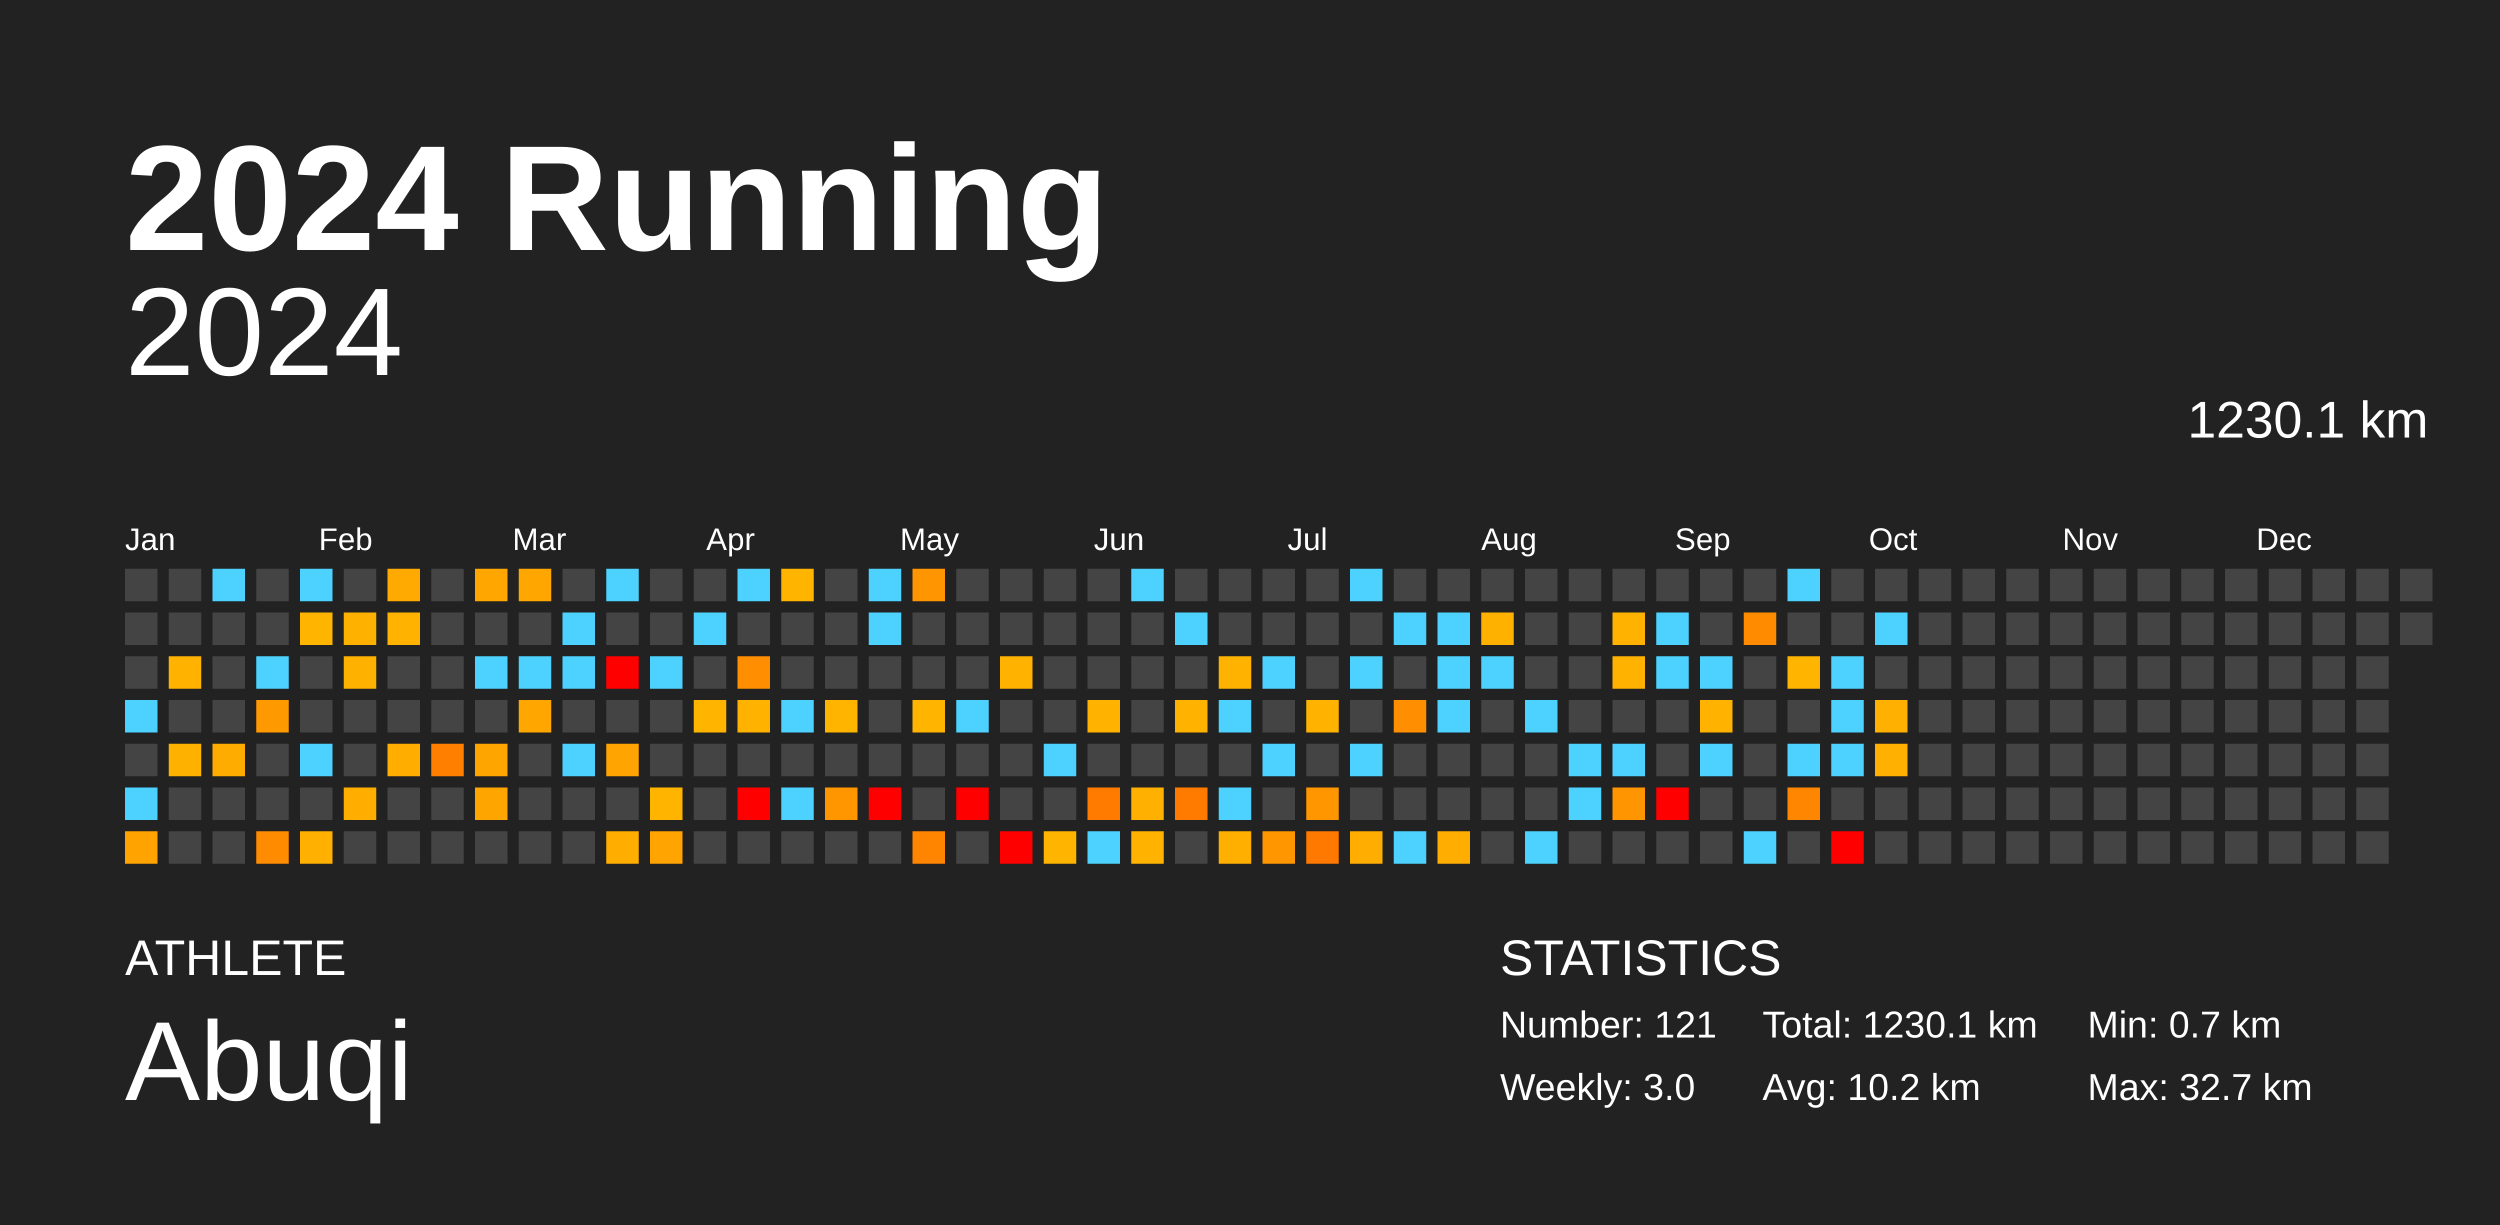
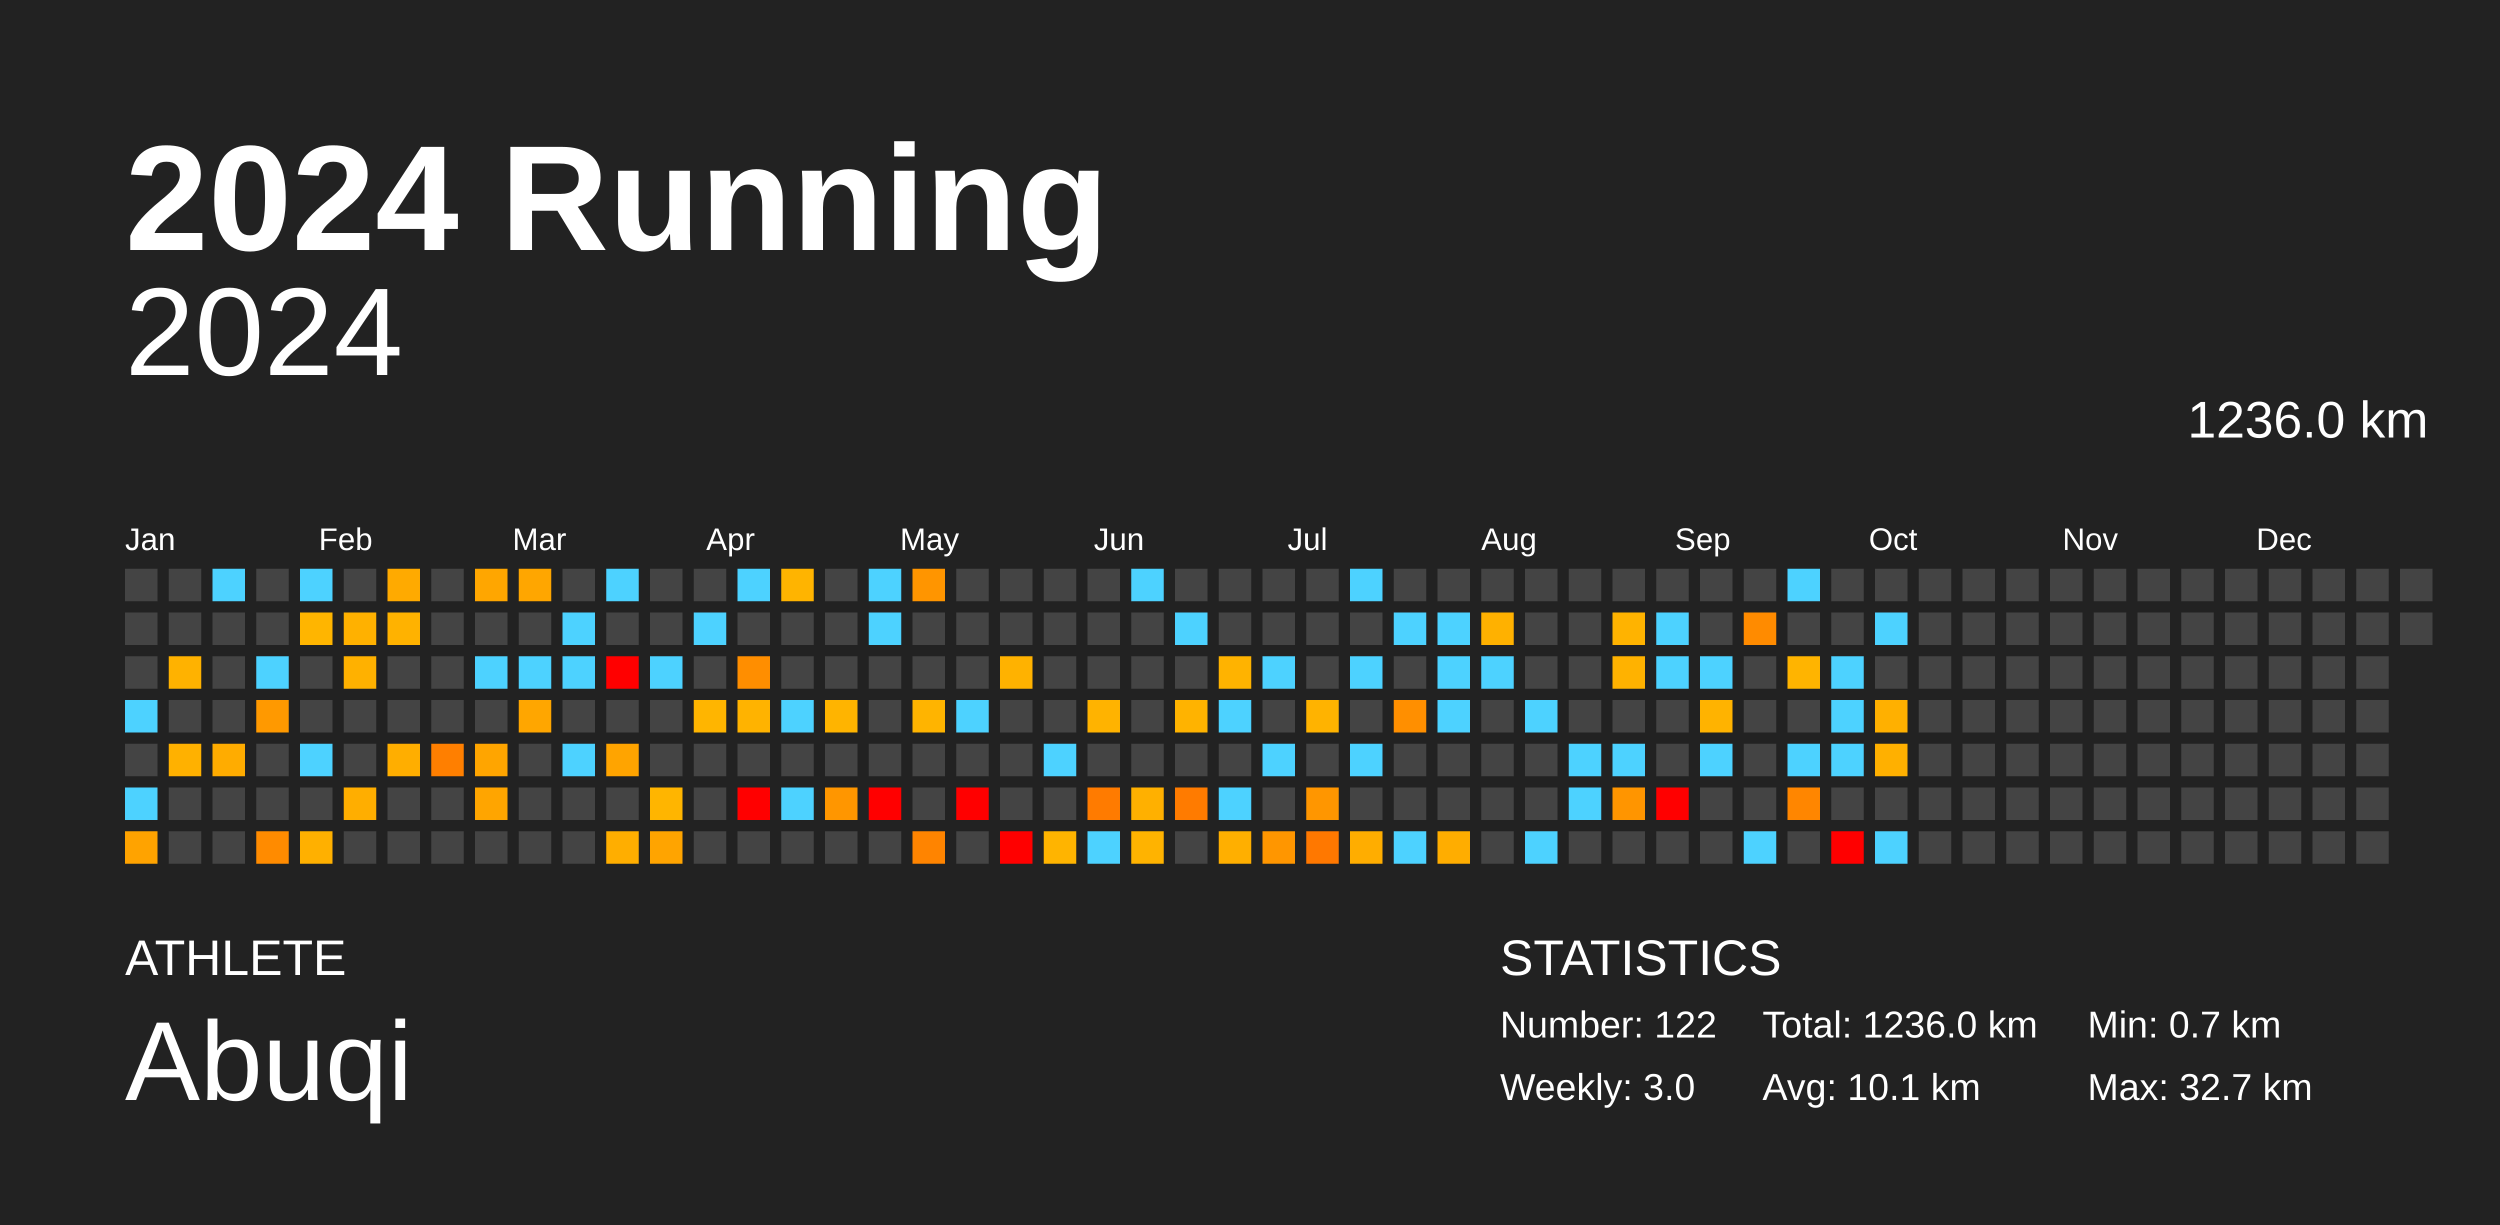
<svg xmlns="http://www.w3.org/2000/svg" baseProfile="full" height="98mm" version="1.1" viewBox="0,0,200,98" width="200mm">
  <defs />
  <rect fill="#222222" height="98" width="200" x="0" y="0" />
  <text fill="#FFFFFF" style="font-size:12px; font-family:Arial; font-weight:bold;" x="10" y="20">2024 Running</text>
  <text fill="#FFFFFF" style="font-size:4px; font-family:Arial" x="10" y="78">ATHLETE</text>
  <text fill="#FFFFFF" style="font-size:9px; font-family:Arial" x="10" y="88">Abuqi</text>
  <text fill="#FFFFFF" style="font-size:4px; font-family:Arial" x="120" y="78">STATISTICS</text>
-   <text fill="#FFFFFF" style="font-size:3px; font-family:Arial" x="120" y="83">Number: 121</text>
+   <text fill="#FFFFFF" style="font-size:3px; font-family:Arial" x="120" y="83">Number: 122</text>
  <text fill="#FFFFFF" style="font-size:3px; font-family:Arial" x="120" y="88">Weekly: 3.0</text>
-   <text fill="#FFFFFF" style="font-size:3px; font-family:Arial" x="141" y="83">Total: 1230.1 km</text>
-   <text fill="#FFFFFF" style="font-size:3px; font-family:Arial" x="141" y="88">Avg: 10.2 km</text>
+   <text fill="#FFFFFF" style="font-size:3px; font-family:Arial" x="141" y="83">Total: 1236.0 km</text>
+   <text fill="#FFFFFF" style="font-size:3px; font-family:Arial" x="141" y="88">Avg: 10.1 km</text>
  <text fill="#FFFFFF" style="font-size:3px; font-family:Arial" x="167" y="83">Min: 0.7 km</text>
  <text fill="#FFFFFF" style="font-size:3px; font-family:Arial" x="167" y="88">Max: 32.7 km</text>
  <text alignment-baseline="hanging" fill="#FFFFFF" style="font-size:10.0px; font-family:Arial;" x="10" y="30">2024</text>
-   <text alignment-baseline="hanging" fill="#FFFFFF" style="font-size:4.125px; font-family:Arial;" x="175" y="35">1230.1 km</text>
+   <text alignment-baseline="hanging" fill="#FFFFFF" style="font-size:4.125px; font-family:Arial;" x="175" y="35">1236.0 km</text>
  <text fill="#FFFFFF" style="font-size:2.5px; font-family:Arial" x="10.0" y="44">Jan</text>
  <text fill="#FFFFFF" style="font-size:2.5px; font-family:Arial" x="25.5" y="44">Feb</text>
  <text fill="#FFFFFF" style="font-size:2.5px; font-family:Arial" x="41.0" y="44">Mar</text>
  <text fill="#FFFFFF" style="font-size:2.5px; font-family:Arial" x="56.5" y="44">Apr</text>
  <text fill="#FFFFFF" style="font-size:2.5px; font-family:Arial" x="72.0" y="44">May</text>
  <text fill="#FFFFFF" style="font-size:2.5px; font-family:Arial" x="87.5" y="44">Jun</text>
  <text fill="#FFFFFF" style="font-size:2.5px; font-family:Arial" x="103.0" y="44">Jul</text>
  <text fill="#FFFFFF" style="font-size:2.5px; font-family:Arial" x="118.5" y="44">Aug</text>
  <text fill="#FFFFFF" style="font-size:2.5px; font-family:Arial" x="134.0" y="44">Sep</text>
  <text fill="#FFFFFF" style="font-size:2.5px; font-family:Arial" x="149.5" y="44">Oct</text>
  <text fill="#FFFFFF" style="font-size:2.5px; font-family:Arial" x="165.0" y="44">Nov</text>
  <text fill="#FFFFFF" style="font-size:2.5px; font-family:Arial" x="180.5" y="44">Dec</text>
  <rect fill="#444444" height="2.6" width="2.6" x="10.0" y="45.5" />
  <rect fill="#444444" height="2.6" width="2.6" x="10.0" y="49.0" />
  <rect fill="#444444" height="2.6" width="2.6" x="10.0" y="52.5" />
  <rect fill="#4dd2ff" height="2.6" width="2.6" x="10.0" y="56.0" />
  <rect fill="#444444" height="2.6" width="2.6" x="10.0" y="59.5" />
  <rect fill="#4dd2ff" height="2.6" width="2.6" x="10.0" y="63.0" />
  <rect fill="#ffa300" height="2.6" width="2.6" x="10.0" y="66.5" />
  <rect fill="#444444" height="2.6" width="2.6" x="13.5" y="45.5" />
  <rect fill="#444444" height="2.6" width="2.6" x="13.5" y="49.0" />
  <rect fill="#ffb200" height="2.6" width="2.6" x="13.5" y="52.5" />
  <rect fill="#444444" height="2.6" width="2.6" x="13.5" y="56.0" />
  <rect fill="#ffb100" height="2.6" width="2.6" x="13.5" y="59.5" />
  <rect fill="#444444" height="2.6" width="2.6" x="13.5" y="63.0" />
  <rect fill="#444444" height="2.6" width="2.6" x="13.5" y="66.5" />
  <rect fill="#4dd2ff" height="2.6" width="2.6" x="17.0" y="45.5" />
  <rect fill="#444444" height="2.6" width="2.6" x="17.0" y="49.0" />
  <rect fill="#444444" height="2.6" width="2.6" x="17.0" y="52.5" />
  <rect fill="#444444" height="2.6" width="2.6" x="17.0" y="56.0" />
  <rect fill="#ffac00" height="2.6" width="2.6" x="17.0" y="59.5" />
  <rect fill="#444444" height="2.6" width="2.6" x="17.0" y="63.0" />
  <rect fill="#444444" height="2.6" width="2.6" x="17.0" y="66.5" />
  <rect fill="#444444" height="2.6" width="2.6" x="20.5" y="45.5" />
  <rect fill="#444444" height="2.6" width="2.6" x="20.5" y="49.0" />
  <rect fill="#4dd2ff" height="2.6" width="2.6" x="20.5" y="52.5" />
  <rect fill="#ff9900" height="2.6" width="2.6" x="20.5" y="56.0" />
  <rect fill="#444444" height="2.6" width="2.6" x="20.5" y="59.5" />
  <rect fill="#444444" height="2.6" width="2.6" x="20.5" y="63.0" />
  <rect fill="#ff8b00" height="2.6" width="2.6" x="20.5" y="66.5" />
  <rect fill="#4dd2ff" height="2.6" width="2.6" x="24.0" y="45.5" />
  <rect fill="#ffb500" height="2.6" width="2.6" x="24.0" y="49.0" />
  <rect fill="#444444" height="2.6" width="2.6" x="24.0" y="52.5" />
  <rect fill="#444444" height="2.6" width="2.6" x="24.0" y="56.0" />
  <rect fill="#4dd2ff" height="2.6" width="2.6" x="24.0" y="59.5" />
  <rect fill="#444444" height="2.6" width="2.6" x="24.0" y="63.0" />
  <rect fill="#ffb000" height="2.6" width="2.6" x="24.0" y="66.5" />
  <rect fill="#444444" height="2.6" width="2.6" x="27.5" y="45.5" />
  <rect fill="#ffb100" height="2.6" width="2.6" x="27.5" y="49.0" />
  <rect fill="#ffb100" height="2.6" width="2.6" x="27.5" y="52.5" />
  <rect fill="#444444" height="2.6" width="2.6" x="27.5" y="56.0" />
  <rect fill="#444444" height="2.6" width="2.6" x="27.5" y="59.5" />
  <rect fill="#ffae00" height="2.6" width="2.6" x="27.5" y="63.0" />
  <rect fill="#444444" height="2.6" width="2.6" x="27.5" y="66.5" />
  <rect fill="#ffaa00" height="2.6" width="2.6" x="31.0" y="45.5" />
  <rect fill="#ffb200" height="2.6" width="2.6" x="31.0" y="49.0" />
  <rect fill="#444444" height="2.6" width="2.6" x="31.0" y="52.5" />
  <rect fill="#444444" height="2.6" width="2.6" x="31.0" y="56.0" />
  <rect fill="#ffae00" height="2.6" width="2.6" x="31.0" y="59.5" />
  <rect fill="#444444" height="2.6" width="2.6" x="31.0" y="63.0" />
  <rect fill="#444444" height="2.6" width="2.6" x="31.0" y="66.5" />
  <rect fill="#444444" height="2.6" width="2.6" x="34.5" y="45.5" />
  <rect fill="#444444" height="2.6" width="2.6" x="34.5" y="49.0" />
  <rect fill="#444444" height="2.6" width="2.6" x="34.5" y="52.5" />
  <rect fill="#444444" height="2.6" width="2.6" x="34.5" y="56.0" />
  <rect fill="#ff7f00" height="2.6" width="2.6" x="34.5" y="59.5" />
  <rect fill="#444444" height="2.6" width="2.6" x="34.5" y="63.0" />
  <rect fill="#444444" height="2.6" width="2.6" x="34.5" y="66.5" />
  <rect fill="#ffa600" height="2.6" width="2.6" x="38.0" y="45.5" />
  <rect fill="#444444" height="2.6" width="2.6" x="38.0" y="49.0" />
  <rect fill="#4dd2ff" height="2.6" width="2.6" x="38.0" y="52.5" />
  <rect fill="#444444" height="2.6" width="2.6" x="38.0" y="56.0" />
  <rect fill="#ffa500" height="2.6" width="2.6" x="38.0" y="59.5" />
  <rect fill="#ffa500" height="2.6" width="2.6" x="38.0" y="63.0" />
  <rect fill="#444444" height="2.6" width="2.6" x="38.0" y="66.5" />
  <rect fill="#ffa600" height="2.6" width="2.6" x="41.5" y="45.5" />
  <rect fill="#444444" height="2.6" width="2.6" x="41.5" y="49.0" />
  <rect fill="#4dd2ff" height="2.6" width="2.6" x="41.5" y="52.5" />
  <rect fill="#ffa600" height="2.6" width="2.6" x="41.5" y="56.0" />
  <rect fill="#444444" height="2.6" width="2.6" x="41.5" y="59.5" />
  <rect fill="#444444" height="2.6" width="2.6" x="41.5" y="63.0" />
  <rect fill="#444444" height="2.6" width="2.6" x="41.5" y="66.5" />
  <rect fill="#444444" height="2.6" width="2.6" x="45.0" y="45.5" />
  <rect fill="#4dd2ff" height="2.6" width="2.6" x="45.0" y="49.0" />
  <rect fill="#4dd2ff" height="2.6" width="2.6" x="45.0" y="52.5" />
  <rect fill="#444444" height="2.6" width="2.6" x="45.0" y="56.0" />
  <rect fill="#4dd2ff" height="2.6" width="2.6" x="45.0" y="59.5" />
  <rect fill="#444444" height="2.6" width="2.6" x="45.0" y="63.0" />
  <rect fill="#444444" height="2.6" width="2.6" x="45.0" y="66.5" />
  <rect fill="#4dd2ff" height="2.6" width="2.6" x="48.5" y="45.5" />
  <rect fill="#444444" height="2.6" width="2.6" x="48.5" y="49.0" />
  <rect fill="red" height="2.6" width="2.6" x="48.5" y="52.5" />
  <rect fill="#444444" height="2.6" width="2.6" x="48.5" y="56.0" />
  <rect fill="#ffa400" height="2.6" width="2.6" x="48.5" y="59.5" />
  <rect fill="#444444" height="2.6" width="2.6" x="48.5" y="63.0" />
  <rect fill="#ffae00" height="2.6" width="2.6" x="48.5" y="66.5" />
  <rect fill="#444444" height="2.6" width="2.6" x="52.0" y="45.5" />
  <rect fill="#444444" height="2.6" width="2.6" x="52.0" y="49.0" />
  <rect fill="#4dd2ff" height="2.6" width="2.6" x="52.0" y="52.5" />
  <rect fill="#444444" height="2.6" width="2.6" x="52.0" y="56.0" />
  <rect fill="#444444" height="2.6" width="2.6" x="52.0" y="59.5" />
  <rect fill="#ffb500" height="2.6" width="2.6" x="52.0" y="63.0" />
  <rect fill="#ffa400" height="2.6" width="2.6" x="52.0" y="66.5" />
  <rect fill="#444444" height="2.6" width="2.6" x="55.5" y="45.5" />
  <rect fill="#4dd2ff" height="2.6" width="2.6" x="55.5" y="49.0" />
  <rect fill="#444444" height="2.6" width="2.6" x="55.5" y="52.5" />
  <rect fill="#ffb500" height="2.6" width="2.6" x="55.5" y="56.0" />
  <rect fill="#444444" height="2.6" width="2.6" x="55.5" y="59.5" />
  <rect fill="#444444" height="2.6" width="2.6" x="55.5" y="63.0" />
  <rect fill="#444444" height="2.6" width="2.6" x="55.5" y="66.5" />
  <rect fill="#4dd2ff" height="2.6" width="2.6" x="59.0" y="45.5" />
  <rect fill="#444444" height="2.6" width="2.6" x="59.0" y="49.0" />
  <rect fill="#ff8e00" height="2.6" width="2.6" x="59.0" y="52.5" />
  <rect fill="#ffb300" height="2.6" width="2.6" x="59.0" y="56.0" />
  <rect fill="#444444" height="2.6" width="2.6" x="59.0" y="59.5" />
  <rect fill="red" height="2.6" width="2.6" x="59.0" y="63.0" />
  <rect fill="#444444" height="2.6" width="2.6" x="59.0" y="66.5" />
  <rect fill="#ffb400" height="2.6" width="2.6" x="62.5" y="45.5" />
  <rect fill="#444444" height="2.6" width="2.6" x="62.5" y="49.0" />
  <rect fill="#444444" height="2.6" width="2.6" x="62.5" y="52.5" />
  <rect fill="#4dd2ff" height="2.6" width="2.6" x="62.5" y="56.0" />
  <rect fill="#444444" height="2.6" width="2.6" x="62.5" y="59.5" />
  <rect fill="#4dd2ff" height="2.6" width="2.6" x="62.5" y="63.0" />
  <rect fill="#444444" height="2.6" width="2.6" x="62.5" y="66.5" />
  <rect fill="#444444" height="2.6" width="2.6" x="66.0" y="45.5" />
  <rect fill="#444444" height="2.6" width="2.6" x="66.0" y="49.0" />
  <rect fill="#444444" height="2.6" width="2.6" x="66.0" y="52.5" />
  <rect fill="#ffb400" height="2.6" width="2.6" x="66.0" y="56.0" />
  <rect fill="#444444" height="2.6" width="2.6" x="66.0" y="59.5" />
  <rect fill="#ff9600" height="2.6" width="2.6" x="66.0" y="63.0" />
  <rect fill="#444444" height="2.6" width="2.6" x="66.0" y="66.5" />
  <rect fill="#4dd2ff" height="2.6" width="2.6" x="69.5" y="45.5" />
  <rect fill="#4dd2ff" height="2.6" width="2.6" x="69.5" y="49.0" />
  <rect fill="#444444" height="2.6" width="2.6" x="69.5" y="52.5" />
  <rect fill="#444444" height="2.6" width="2.6" x="69.5" y="56.0" />
  <rect fill="#444444" height="2.6" width="2.6" x="69.5" y="59.5" />
  <rect fill="red" height="2.6" width="2.6" x="69.5" y="63.0" />
  <rect fill="#444444" height="2.6" width="2.6" x="69.5" y="66.5" />
  <rect fill="#ff9500" height="2.6" width="2.6" x="73.0" y="45.5" />
  <rect fill="#444444" height="2.6" width="2.6" x="73.0" y="49.0" />
  <rect fill="#444444" height="2.6" width="2.6" x="73.0" y="52.5" />
  <rect fill="#ffb400" height="2.6" width="2.6" x="73.0" y="56.0" />
  <rect fill="#444444" height="2.6" width="2.6" x="73.0" y="59.5" />
  <rect fill="#444444" height="2.6" width="2.6" x="73.0" y="63.0" />
  <rect fill="#ff8400" height="2.6" width="2.6" x="73.0" y="66.5" />
  <rect fill="#444444" height="2.6" width="2.6" x="76.5" y="45.5" />
  <rect fill="#444444" height="2.6" width="2.6" x="76.5" y="49.0" />
  <rect fill="#444444" height="2.6" width="2.6" x="76.5" y="52.5" />
  <rect fill="#4dd2ff" height="2.6" width="2.6" x="76.5" y="56.0" />
  <rect fill="#444444" height="2.6" width="2.6" x="76.5" y="59.5" />
  <rect fill="red" height="2.6" width="2.6" x="76.5" y="63.0" />
  <rect fill="#444444" height="2.6" width="2.6" x="76.5" y="66.5" />
  <rect fill="#444444" height="2.6" width="2.6" x="80.0" y="45.5" />
  <rect fill="#444444" height="2.6" width="2.6" x="80.0" y="49.0" />
  <rect fill="#ffb200" height="2.6" width="2.6" x="80.0" y="52.5" />
  <rect fill="#444444" height="2.6" width="2.6" x="80.0" y="56.0" />
  <rect fill="#444444" height="2.6" width="2.6" x="80.0" y="59.5" />
  <rect fill="#444444" height="2.6" width="2.6" x="80.0" y="63.0" />
  <rect fill="red" height="2.6" width="2.6" x="80.0" y="66.5" />
  <rect fill="#444444" height="2.6" width="2.6" x="83.5" y="45.5" />
  <rect fill="#444444" height="2.6" width="2.6" x="83.5" y="49.0" />
  <rect fill="#444444" height="2.6" width="2.6" x="83.5" y="52.5" />
  <rect fill="#444444" height="2.6" width="2.6" x="83.5" y="56.0" />
  <rect fill="#4dd2ff" height="2.6" width="2.6" x="83.5" y="59.5" />
  <rect fill="#444444" height="2.6" width="2.6" x="83.5" y="63.0" />
  <rect fill="#ffb400" height="2.6" width="2.6" x="83.5" y="66.5" />
  <rect fill="#444444" height="2.6" width="2.6" x="87.0" y="45.5" />
  <rect fill="#444444" height="2.6" width="2.6" x="87.0" y="49.0" />
  <rect fill="#444444" height="2.6" width="2.6" x="87.0" y="52.5" />
  <rect fill="#ffb300" height="2.6" width="2.6" x="87.0" y="56.0" />
  <rect fill="#444444" height="2.6" width="2.6" x="87.0" y="59.5" />
  <rect fill="#ff7b00" height="2.6" width="2.6" x="87.0" y="63.0" />
  <rect fill="#4dd2ff" height="2.6" width="2.6" x="87.0" y="66.5" />
  <rect fill="#4dd2ff" height="2.6" width="2.6" x="90.5" y="45.5" />
  <rect fill="#444444" height="2.6" width="2.6" x="90.5" y="49.0" />
  <rect fill="#444444" height="2.6" width="2.6" x="90.5" y="52.5" />
  <rect fill="#444444" height="2.6" width="2.6" x="90.5" y="56.0" />
  <rect fill="#444444" height="2.6" width="2.6" x="90.5" y="59.5" />
  <rect fill="#ffb000" height="2.6" width="2.6" x="90.5" y="63.0" />
  <rect fill="#ffb300" height="2.6" width="2.6" x="90.5" y="66.5" />
  <rect fill="#444444" height="2.6" width="2.6" x="94.0" y="45.5" />
  <rect fill="#4dd2ff" height="2.6" width="2.6" x="94.0" y="49.0" />
  <rect fill="#444444" height="2.6" width="2.6" x="94.0" y="52.5" />
  <rect fill="#ffb300" height="2.6" width="2.6" x="94.0" y="56.0" />
  <rect fill="#444444" height="2.6" width="2.6" x="94.0" y="59.5" />
  <rect fill="#ff7b00" height="2.6" width="2.6" x="94.0" y="63.0" />
  <rect fill="#444444" height="2.6" width="2.6" x="94.0" y="66.5" />
  <rect fill="#444444" height="2.6" width="2.6" x="97.5" y="45.5" />
  <rect fill="#444444" height="2.6" width="2.6" x="97.5" y="49.0" />
  <rect fill="#ffb300" height="2.6" width="2.6" x="97.5" y="52.5" />
  <rect fill="#4dd2ff" height="2.6" width="2.6" x="97.5" y="56.0" />
  <rect fill="#444444" height="2.6" width="2.6" x="97.5" y="59.5" />
  <rect fill="#4dd2ff" height="2.6" width="2.6" x="97.5" y="63.0" />
  <rect fill="#ffaf00" height="2.6" width="2.6" x="97.5" y="66.5" />
  <rect fill="#444444" height="2.6" width="2.6" x="101.0" y="45.5" />
  <rect fill="#444444" height="2.6" width="2.6" x="101.0" y="49.0" />
  <rect fill="#4dd2ff" height="2.6" width="2.6" x="101.0" y="52.5" />
  <rect fill="#444444" height="2.6" width="2.6" x="101.0" y="56.0" />
  <rect fill="#4dd2ff" height="2.6" width="2.6" x="101.0" y="59.5" />
  <rect fill="#444444" height="2.6" width="2.6" x="101.0" y="63.0" />
  <rect fill="#ff9600" height="2.6" width="2.6" x="101.0" y="66.5" />
  <rect fill="#444444" height="2.6" width="2.6" x="104.5" y="45.5" />
  <rect fill="#444444" height="2.6" width="2.6" x="104.5" y="49.0" />
  <rect fill="#444444" height="2.6" width="2.6" x="104.5" y="52.5" />
  <rect fill="#ffb300" height="2.6" width="2.6" x="104.5" y="56.0" />
  <rect fill="#444444" height="2.6" width="2.6" x="104.5" y="59.5" />
  <rect fill="#ff9600" height="2.6" width="2.6" x="104.5" y="63.0" />
  <rect fill="#ff7800" height="2.6" width="2.6" x="104.5" y="66.5" />
  <rect fill="#4dd2ff" height="2.6" width="2.6" x="108.0" y="45.5" />
  <rect fill="#444444" height="2.6" width="2.6" x="108.0" y="49.0" />
  <rect fill="#4dd2ff" height="2.6" width="2.6" x="108.0" y="52.5" />
  <rect fill="#444444" height="2.6" width="2.6" x="108.0" y="56.0" />
  <rect fill="#4dd2ff" height="2.6" width="2.6" x="108.0" y="59.5" />
  <rect fill="#444444" height="2.6" width="2.6" x="108.0" y="63.0" />
  <rect fill="#ffad00" height="2.6" width="2.6" x="108.0" y="66.5" />
  <rect fill="#444444" height="2.6" width="2.6" x="111.5" y="45.5" />
  <rect fill="#4dd2ff" height="2.6" width="2.6" x="111.5" y="49.0" />
  <rect fill="#444444" height="2.6" width="2.6" x="111.5" y="52.5" />
  <rect fill="#ff8f00" height="2.6" width="2.6" x="111.5" y="56.0" />
  <rect fill="#444444" height="2.6" width="2.6" x="111.5" y="59.5" />
  <rect fill="#444444" height="2.6" width="2.6" x="111.5" y="63.0" />
  <rect fill="#4dd2ff" height="2.6" width="2.6" x="111.5" y="66.5" />
  <rect fill="#444444" height="2.6" width="2.6" x="115.0" y="45.5" />
  <rect fill="#4dd2ff" height="2.6" width="2.6" x="115.0" y="49.0" />
  <rect fill="#4dd2ff" height="2.6" width="2.6" x="115.0" y="52.5" />
  <rect fill="#4dd2ff" height="2.6" width="2.6" x="115.0" y="56.0" />
  <rect fill="#444444" height="2.6" width="2.6" x="115.0" y="59.5" />
  <rect fill="#444444" height="2.6" width="2.6" x="115.0" y="63.0" />
  <rect fill="#ffad00" height="2.6" width="2.6" x="115.0" y="66.5" />
  <rect fill="#444444" height="2.6" width="2.6" x="118.5" y="45.5" />
  <rect fill="#ffb100" height="2.6" width="2.6" x="118.5" y="49.0" />
  <rect fill="#4dd2ff" height="2.6" width="2.6" x="118.5" y="52.5" />
  <rect fill="#444444" height="2.6" width="2.6" x="118.5" y="56.0" />
  <rect fill="#444444" height="2.6" width="2.6" x="118.5" y="59.5" />
  <rect fill="#444444" height="2.6" width="2.6" x="118.5" y="63.0" />
  <rect fill="#444444" height="2.6" width="2.6" x="118.5" y="66.5" />
  <rect fill="#444444" height="2.6" width="2.6" x="122.0" y="45.5" />
  <rect fill="#444444" height="2.6" width="2.6" x="122.0" y="49.0" />
  <rect fill="#444444" height="2.6" width="2.6" x="122.0" y="52.5" />
  <rect fill="#4dd2ff" height="2.6" width="2.6" x="122.0" y="56.0" />
  <rect fill="#444444" height="2.6" width="2.6" x="122.0" y="59.5" />
  <rect fill="#444444" height="2.6" width="2.6" x="122.0" y="63.0" />
  <rect fill="#4dd2ff" height="2.6" width="2.6" x="122.0" y="66.5" />
  <rect fill="#444444" height="2.6" width="2.6" x="125.5" y="45.5" />
  <rect fill="#444444" height="2.6" width="2.6" x="125.5" y="49.0" />
  <rect fill="#444444" height="2.6" width="2.6" x="125.5" y="52.5" />
  <rect fill="#444444" height="2.6" width="2.6" x="125.5" y="56.0" />
  <rect fill="#4dd2ff" height="2.6" width="2.6" x="125.5" y="59.5" />
  <rect fill="#4dd2ff" height="2.6" width="2.6" x="125.5" y="63.0" />
  <rect fill="#444444" height="2.6" width="2.6" x="125.5" y="66.5" />
  <rect fill="#444444" height="2.6" width="2.6" x="129.0" y="45.5" />
  <rect fill="#ffb300" height="2.6" width="2.6" x="129.0" y="49.0" />
  <rect fill="#ffb200" height="2.6" width="2.6" x="129.0" y="52.5" />
  <rect fill="#444444" height="2.6" width="2.6" x="129.0" y="56.0" />
  <rect fill="#4dd2ff" height="2.6" width="2.6" x="129.0" y="59.5" />
  <rect fill="#ff9500" height="2.6" width="2.6" x="129.0" y="63.0" />
  <rect fill="#444444" height="2.6" width="2.6" x="129.0" y="66.5" />
  <rect fill="#444444" height="2.6" width="2.6" x="132.5" y="45.5" />
  <rect fill="#4dd2ff" height="2.6" width="2.6" x="132.5" y="49.0" />
  <rect fill="#4dd2ff" height="2.6" width="2.6" x="132.5" y="52.5" />
  <rect fill="#444444" height="2.6" width="2.6" x="132.5" y="56.0" />
  <rect fill="#444444" height="2.6" width="2.6" x="132.5" y="59.5" />
  <rect fill="red" height="2.6" width="2.6" x="132.5" y="63.0" />
  <rect fill="#444444" height="2.6" width="2.6" x="132.5" y="66.5" />
  <rect fill="#444444" height="2.6" width="2.6" x="136.0" y="45.5" />
  <rect fill="#444444" height="2.6" width="2.6" x="136.0" y="49.0" />
  <rect fill="#4dd2ff" height="2.6" width="2.6" x="136.0" y="52.5" />
  <rect fill="#ffb300" height="2.6" width="2.6" x="136.0" y="56.0" />
  <rect fill="#4dd2ff" height="2.6" width="2.6" x="136.0" y="59.5" />
  <rect fill="#444444" height="2.6" width="2.6" x="136.0" y="63.0" />
  <rect fill="#444444" height="2.6" width="2.6" x="136.0" y="66.5" />
  <rect fill="#444444" height="2.6" width="2.6" x="139.5" y="45.5" />
  <rect fill="#ff8b00" height="2.6" width="2.6" x="139.5" y="49.0" />
  <rect fill="#444444" height="2.6" width="2.6" x="139.5" y="52.5" />
  <rect fill="#444444" height="2.6" width="2.6" x="139.5" y="56.0" />
  <rect fill="#444444" height="2.6" width="2.6" x="139.5" y="59.5" />
  <rect fill="#444444" height="2.6" width="2.6" x="139.5" y="63.0" />
  <rect fill="#4dd2ff" height="2.6" width="2.6" x="139.5" y="66.5" />
  <rect fill="#4dd2ff" height="2.6" width="2.6" x="143.0" y="45.5" />
  <rect fill="#444444" height="2.6" width="2.6" x="143.0" y="49.0" />
  <rect fill="#ffb400" height="2.6" width="2.6" x="143.0" y="52.5" />
  <rect fill="#444444" height="2.6" width="2.6" x="143.0" y="56.0" />
  <rect fill="#4dd2ff" height="2.6" width="2.6" x="143.0" y="59.5" />
  <rect fill="#ff8600" height="2.6" width="2.6" x="143.0" y="63.0" />
  <rect fill="#444444" height="2.6" width="2.6" x="143.0" y="66.5" />
  <rect fill="#444444" height="2.6" width="2.6" x="146.5" y="45.5" />
  <rect fill="#444444" height="2.6" width="2.6" x="146.5" y="49.0" />
  <rect fill="#4dd2ff" height="2.6" width="2.6" x="146.5" y="52.5" />
  <rect fill="#4dd2ff" height="2.6" width="2.6" x="146.5" y="56.0" />
  <rect fill="#4dd2ff" height="2.6" width="2.6" x="146.5" y="59.5" />
  <rect fill="#444444" height="2.6" width="2.6" x="146.5" y="63.0" />
  <rect fill="red" height="2.6" width="2.6" x="146.5" y="66.5" />
  <rect fill="#444444" height="2.6" width="2.6" x="150.0" y="45.5" />
  <rect fill="#4dd2ff" height="2.6" width="2.6" x="150.0" y="49.0" />
  <rect fill="#444444" height="2.6" width="2.6" x="150.0" y="52.5" />
  <rect fill="#ffb000" height="2.6" width="2.6" x="150.0" y="56.0" />
  <rect fill="#ffb000" height="2.6" width="2.6" x="150.0" y="59.5" />
  <rect fill="#444444" height="2.6" width="2.6" x="150.0" y="63.0" />
-   <rect fill="#444444" height="2.6" width="2.6" x="150.0" y="66.5" />
+   <rect fill="#4dd2ff" height="2.6" width="2.6" x="150.0" y="66.5" />
  <rect fill="#444444" height="2.6" width="2.6" x="153.5" y="45.5" />
  <rect fill="#444444" height="2.6" width="2.6" x="153.5" y="49.0" />
  <rect fill="#444444" height="2.6" width="2.6" x="153.5" y="52.5" />
  <rect fill="#444444" height="2.6" width="2.6" x="153.5" y="56.0" />
  <rect fill="#444444" height="2.6" width="2.6" x="153.5" y="59.5" />
  <rect fill="#444444" height="2.6" width="2.6" x="153.5" y="63.0" />
  <rect fill="#444444" height="2.6" width="2.6" x="153.5" y="66.5" />
  <rect fill="#444444" height="2.6" width="2.6" x="157.0" y="45.5" />
  <rect fill="#444444" height="2.6" width="2.6" x="157.0" y="49.0" />
  <rect fill="#444444" height="2.6" width="2.6" x="157.0" y="52.5" />
  <rect fill="#444444" height="2.6" width="2.6" x="157.0" y="56.0" />
  <rect fill="#444444" height="2.6" width="2.6" x="157.0" y="59.5" />
  <rect fill="#444444" height="2.6" width="2.6" x="157.0" y="63.0" />
  <rect fill="#444444" height="2.6" width="2.6" x="157.0" y="66.5" />
  <rect fill="#444444" height="2.6" width="2.6" x="160.5" y="45.5" />
  <rect fill="#444444" height="2.6" width="2.6" x="160.5" y="49.0" />
  <rect fill="#444444" height="2.6" width="2.6" x="160.5" y="52.5" />
  <rect fill="#444444" height="2.6" width="2.6" x="160.5" y="56.0" />
  <rect fill="#444444" height="2.6" width="2.6" x="160.5" y="59.5" />
  <rect fill="#444444" height="2.6" width="2.6" x="160.5" y="63.0" />
  <rect fill="#444444" height="2.6" width="2.6" x="160.5" y="66.5" />
  <rect fill="#444444" height="2.6" width="2.6" x="164.0" y="45.5" />
  <rect fill="#444444" height="2.6" width="2.6" x="164.0" y="49.0" />
  <rect fill="#444444" height="2.6" width="2.6" x="164.0" y="52.5" />
  <rect fill="#444444" height="2.6" width="2.6" x="164.0" y="56.0" />
  <rect fill="#444444" height="2.6" width="2.6" x="164.0" y="59.5" />
  <rect fill="#444444" height="2.6" width="2.6" x="164.0" y="63.0" />
  <rect fill="#444444" height="2.6" width="2.6" x="164.0" y="66.5" />
  <rect fill="#444444" height="2.6" width="2.6" x="167.5" y="45.5" />
  <rect fill="#444444" height="2.6" width="2.6" x="167.5" y="49.0" />
  <rect fill="#444444" height="2.6" width="2.6" x="167.5" y="52.5" />
  <rect fill="#444444" height="2.6" width="2.6" x="167.5" y="56.0" />
  <rect fill="#444444" height="2.6" width="2.6" x="167.5" y="59.5" />
  <rect fill="#444444" height="2.6" width="2.6" x="167.5" y="63.0" />
  <rect fill="#444444" height="2.6" width="2.6" x="167.5" y="66.5" />
  <rect fill="#444444" height="2.6" width="2.6" x="171.0" y="45.5" />
  <rect fill="#444444" height="2.6" width="2.6" x="171.0" y="49.0" />
  <rect fill="#444444" height="2.6" width="2.6" x="171.0" y="52.5" />
  <rect fill="#444444" height="2.6" width="2.6" x="171.0" y="56.0" />
  <rect fill="#444444" height="2.6" width="2.6" x="171.0" y="59.5" />
  <rect fill="#444444" height="2.6" width="2.6" x="171.0" y="63.0" />
  <rect fill="#444444" height="2.6" width="2.6" x="171.0" y="66.5" />
  <rect fill="#444444" height="2.6" width="2.6" x="174.5" y="45.5" />
  <rect fill="#444444" height="2.6" width="2.6" x="174.5" y="49.0" />
  <rect fill="#444444" height="2.6" width="2.6" x="174.5" y="52.5" />
  <rect fill="#444444" height="2.6" width="2.6" x="174.5" y="56.0" />
  <rect fill="#444444" height="2.6" width="2.6" x="174.5" y="59.5" />
  <rect fill="#444444" height="2.6" width="2.6" x="174.5" y="63.0" />
  <rect fill="#444444" height="2.6" width="2.6" x="174.5" y="66.5" />
  <rect fill="#444444" height="2.6" width="2.6" x="178.0" y="45.5" />
  <rect fill="#444444" height="2.6" width="2.6" x="178.0" y="49.0" />
  <rect fill="#444444" height="2.6" width="2.6" x="178.0" y="52.5" />
  <rect fill="#444444" height="2.6" width="2.6" x="178.0" y="56.0" />
  <rect fill="#444444" height="2.6" width="2.6" x="178.0" y="59.5" />
  <rect fill="#444444" height="2.6" width="2.6" x="178.0" y="63.0" />
  <rect fill="#444444" height="2.6" width="2.6" x="178.0" y="66.5" />
  <rect fill="#444444" height="2.6" width="2.6" x="181.5" y="45.5" />
  <rect fill="#444444" height="2.6" width="2.6" x="181.5" y="49.0" />
  <rect fill="#444444" height="2.6" width="2.6" x="181.5" y="52.5" />
  <rect fill="#444444" height="2.6" width="2.6" x="181.5" y="56.0" />
  <rect fill="#444444" height="2.6" width="2.6" x="181.5" y="59.5" />
  <rect fill="#444444" height="2.6" width="2.6" x="181.5" y="63.0" />
  <rect fill="#444444" height="2.6" width="2.6" x="181.5" y="66.5" />
  <rect fill="#444444" height="2.6" width="2.6" x="185.0" y="45.5" />
  <rect fill="#444444" height="2.6" width="2.6" x="185.0" y="49.0" />
  <rect fill="#444444" height="2.6" width="2.6" x="185.0" y="52.5" />
  <rect fill="#444444" height="2.6" width="2.6" x="185.0" y="56.0" />
  <rect fill="#444444" height="2.6" width="2.6" x="185.0" y="59.5" />
  <rect fill="#444444" height="2.6" width="2.6" x="185.0" y="63.0" />
  <rect fill="#444444" height="2.6" width="2.6" x="185.0" y="66.5" />
  <rect fill="#444444" height="2.6" width="2.6" x="188.5" y="45.5" />
  <rect fill="#444444" height="2.6" width="2.6" x="188.5" y="49.0" />
  <rect fill="#444444" height="2.6" width="2.6" x="188.5" y="52.5" />
  <rect fill="#444444" height="2.6" width="2.6" x="188.5" y="56.0" />
  <rect fill="#444444" height="2.6" width="2.6" x="188.5" y="59.5" />
  <rect fill="#444444" height="2.6" width="2.6" x="188.5" y="63.0" />
  <rect fill="#444444" height="2.6" width="2.6" x="188.5" y="66.5" />
  <rect fill="#444444" height="2.6" width="2.6" x="192.0" y="45.5" />
  <rect fill="#444444" height="2.6" width="2.6" x="192.0" y="49.0" />
</svg>
